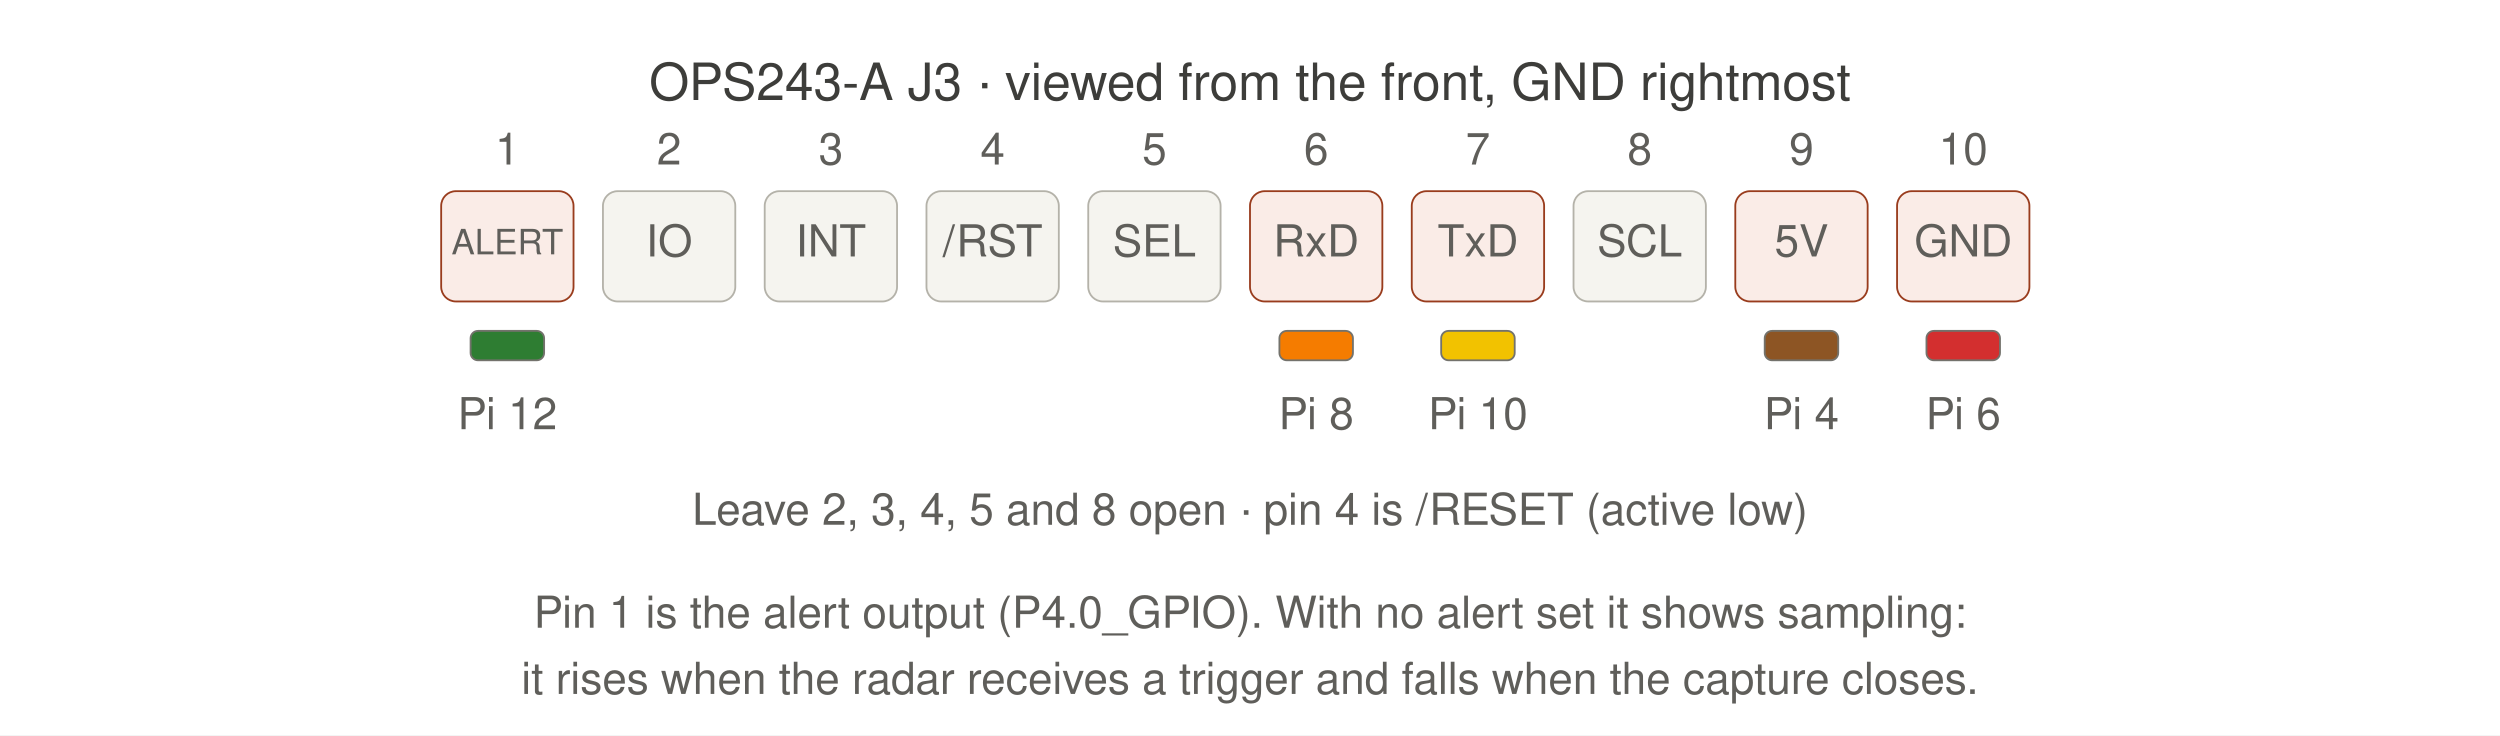
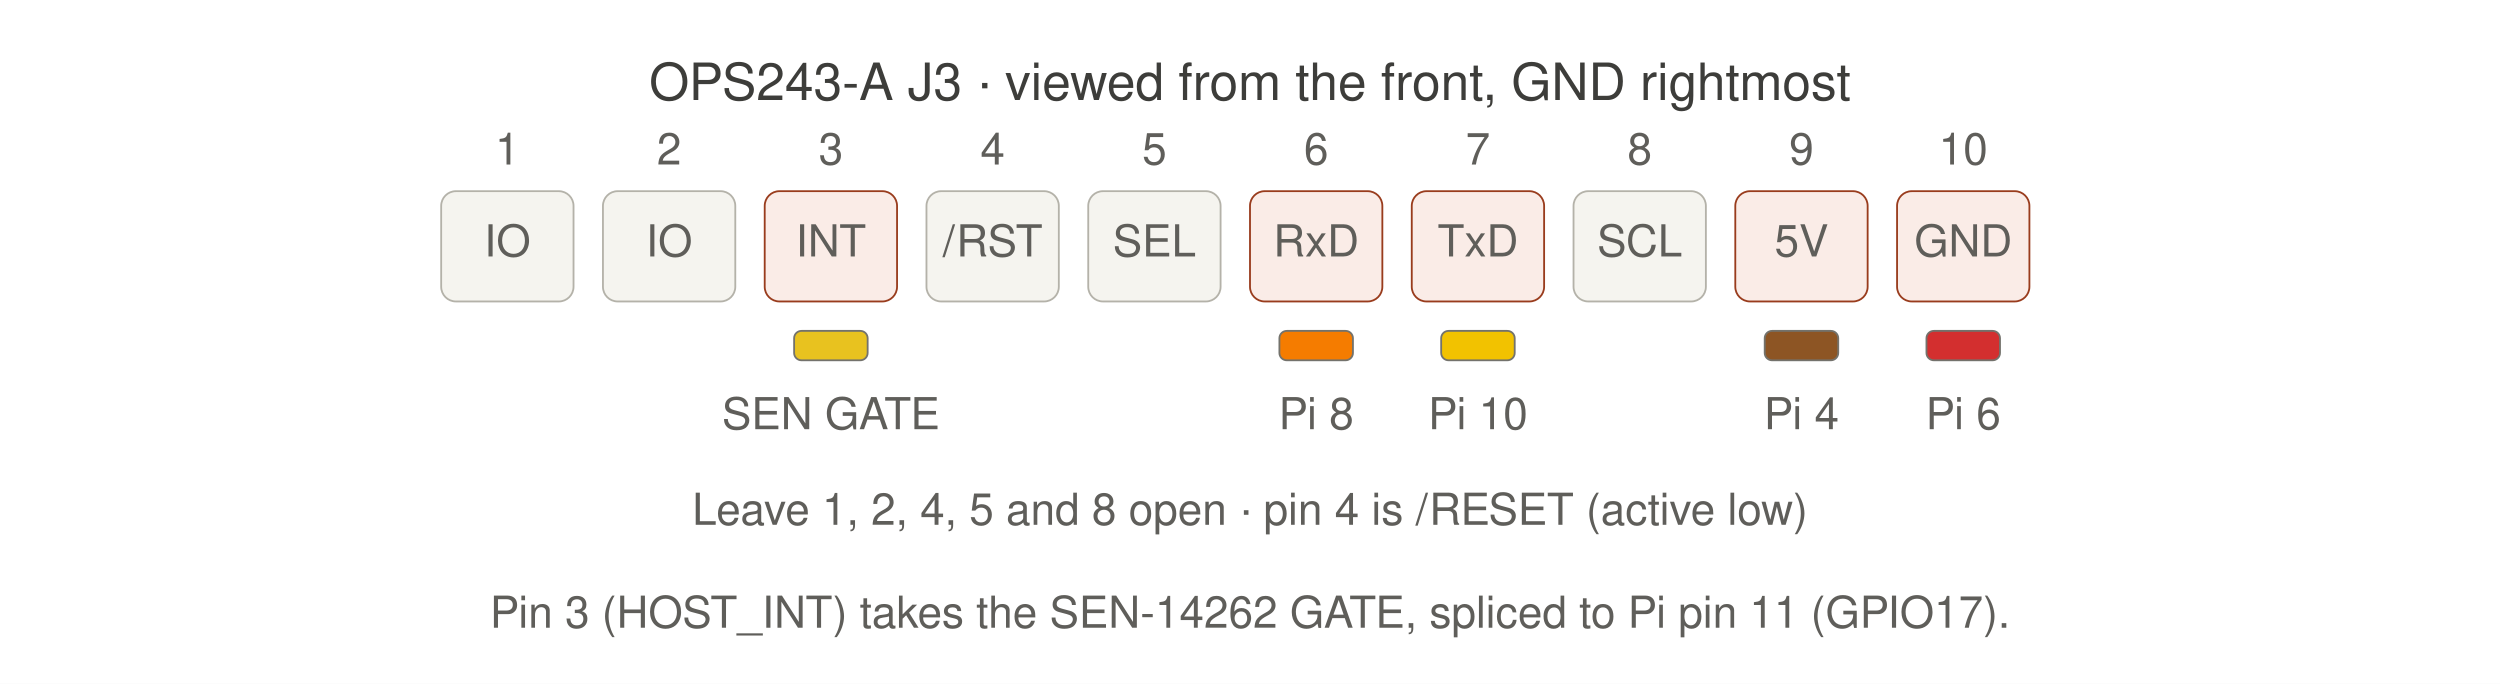
- <svg xmlns="http://www.w3.org/2000/svg" width="680" height="200" viewBox="0 0 680 200" role="img">
+ <svg xmlns="http://www.w3.org/2000/svg" width="680" height="186" viewBox="0 0 680 186" role="img">
  <style>
  .ts { font-family: "Helvetica Neue", Helvetica, Arial, sans-serif; font-size: 12px; fill: #5F5E5A; }
  .th { font-family: "Helvetica Neue", Helvetica, Arial, sans-serif; font-size: 14px; font-weight: 500; fill: #3d3d3a; }
  .t { font-family: "Helvetica Neue", Helvetica, Arial, sans-serif; font-size: 14px; fill: #3d3d3a; }
</style>
-   <rect x="0" y="0" width="680" height="200" fill="#FFFFFF" />
+   <rect x="0" y="0" width="680" height="186" fill="#FFFFFF" />
  <g transform="translate(0,-660)">
    <text class="th" x="340" y="684" text-anchor="middle" dominant-baseline="central">OPS243-A J3 · viewed from the front, GND rightmost</text>
    <text class="ts" x="138" y="702" text-anchor="middle" dominant-baseline="central">1</text>
-     <rect x="120" y="712" width="36" height="30" rx="4" fill="#FAECE7" stroke="#993C1D" stroke-width="0.5" />
-     <text class="ts" x="138" y="727" text-anchor="middle" dominant-baseline="central" fill="#712B13" style="font-size:9.5px">ALERT</text>
-     <rect x="128" y="750" width="20" height="8" rx="2" fill="#2E7D32" stroke="#73726C" stroke-width="0.5" />
-     <text class="ts" x="138" y="774" text-anchor="middle" dominant-baseline="central">Pi 12</text>
+     <rect x="120" y="712" width="36" height="30" rx="4" fill="#F5F4EF" stroke="#B4B2A9" stroke-width="0.5" />
+     <text class="ts" x="138" y="727" text-anchor="middle" dominant-baseline="central">IO</text>
    <text class="ts" x="182" y="702" text-anchor="middle" dominant-baseline="central">2</text>
    <rect x="164" y="712" width="36" height="30" rx="4" fill="#F5F4EF" stroke="#B4B2A9" stroke-width="0.5" />
    <text class="ts" x="182" y="727" text-anchor="middle" dominant-baseline="central">IO</text>
    <text class="ts" x="226" y="702" text-anchor="middle" dominant-baseline="central">3</text>
-     <rect x="208" y="712" width="36" height="30" rx="4" fill="#F5F4EF" stroke="#B4B2A9" stroke-width="0.5" />
-     <text class="ts" x="226" y="727" text-anchor="middle" dominant-baseline="central">INT</text>
+     <rect x="208" y="712" width="36" height="30" rx="4" fill="#FAECE7" stroke="#993C1D" stroke-width="0.5" />
+     <text class="ts" x="226" y="727" text-anchor="middle" dominant-baseline="central" fill="#712B13">INT</text>
+     <rect x="216" y="750" width="20" height="8" rx="2" fill="#E8C21F" stroke="#73726C" stroke-width="0.5" />
+     <text class="ts" x="226" y="774" text-anchor="middle" dominant-baseline="central">SEN GATE</text>
    <text class="ts" x="270" y="702" text-anchor="middle" dominant-baseline="central">4</text>
    <rect x="252" y="712" width="36" height="30" rx="4" fill="#F5F4EF" stroke="#B4B2A9" stroke-width="0.5" />
    <text class="ts" x="270" y="727" text-anchor="middle" dominant-baseline="central">/RST</text>
    <text class="ts" x="314" y="702" text-anchor="middle" dominant-baseline="central">5</text>
    <rect x="296" y="712" width="36" height="30" rx="4" fill="#F5F4EF" stroke="#B4B2A9" stroke-width="0.5" />
    <text class="ts" x="314" y="727" text-anchor="middle" dominant-baseline="central">SEL</text>
    <text class="ts" x="358" y="702" text-anchor="middle" dominant-baseline="central">6</text>
    <rect x="340" y="712" width="36" height="30" rx="4" fill="#FAECE7" stroke="#993C1D" stroke-width="0.5" />
    <text class="ts" x="358" y="727" text-anchor="middle" dominant-baseline="central" fill="#712B13">RxD</text>
    <rect x="348" y="750" width="20" height="8" rx="2" fill="#F57C00" stroke="#73726C" stroke-width="0.5" />
    <text class="ts" x="358" y="774" text-anchor="middle" dominant-baseline="central">Pi 8</text>
    <text class="ts" x="402" y="702" text-anchor="middle" dominant-baseline="central">7</text>
    <rect x="384" y="712" width="36" height="30" rx="4" fill="#FAECE7" stroke="#993C1D" stroke-width="0.5" />
    <text class="ts" x="402" y="727" text-anchor="middle" dominant-baseline="central" fill="#712B13">TxD</text>
    <rect x="392" y="750" width="20" height="8" rx="2" fill="#F2C200" stroke="#73726C" stroke-width="0.5" />
    <text class="ts" x="402" y="774" text-anchor="middle" dominant-baseline="central">Pi 10</text>
    <text class="ts" x="446" y="702" text-anchor="middle" dominant-baseline="central">8</text>
    <rect x="428" y="712" width="36" height="30" rx="4" fill="#F5F4EF" stroke="#B4B2A9" stroke-width="0.5" />
    <text class="ts" x="446" y="727" text-anchor="middle" dominant-baseline="central">SCL</text>
    <text class="ts" x="490" y="702" text-anchor="middle" dominant-baseline="central">9</text>
    <rect x="472" y="712" width="36" height="30" rx="4" fill="#FAECE7" stroke="#993C1D" stroke-width="0.5" />
    <text class="ts" x="490" y="727" text-anchor="middle" dominant-baseline="central" fill="#712B13">5V</text>
    <rect x="480" y="750" width="20" height="8" rx="2" fill="#8D5524" stroke="#73726C" stroke-width="0.5" />
    <text class="ts" x="490" y="774" text-anchor="middle" dominant-baseline="central">Pi 4</text>
    <text class="ts" x="534" y="702" text-anchor="middle" dominant-baseline="central">10</text>
    <rect x="516" y="712" width="36" height="30" rx="4" fill="#FAECE7" stroke="#993C1D" stroke-width="0.5" />
    <text class="ts" x="534" y="727" text-anchor="middle" dominant-baseline="central" fill="#712B13">GND</text>
    <rect x="524" y="750" width="20" height="8" rx="2" fill="#D32F2F" stroke="#73726C" stroke-width="0.5" />
    <text class="ts" x="534" y="774" text-anchor="middle" dominant-baseline="central">Pi 6</text>
-     <text class="ts" x="340" y="800" text-anchor="middle" dominant-baseline="central">Leave 2, 3, 4, 5 and 8 open · pin 4 is /RESET (active low)</text>
+     <text class="ts" x="340" y="800" text-anchor="middle" dominant-baseline="central">Leave 1, 2, 4, 5 and 8 open · pin 4 is /RESET (active low)</text>
  </g>
-   <text class="ts" x="340" y="168" text-anchor="middle" dominant-baseline="central">Pin 1 is the alert output (P4.0_GPIO). With no alert set it shows sampling:</text>
-   <text class="ts" x="340" y="186" text-anchor="middle" dominant-baseline="central">it rises when the radar receives a trigger and falls when the capture closes.</text>
+   <text class="ts" x="340" y="168" text-anchor="middle" dominant-baseline="central">Pin 3 (HOST_INT) takes the SEN-14262 GATE, spliced to Pi pin 11 (GPIO17).</text>
</svg>
